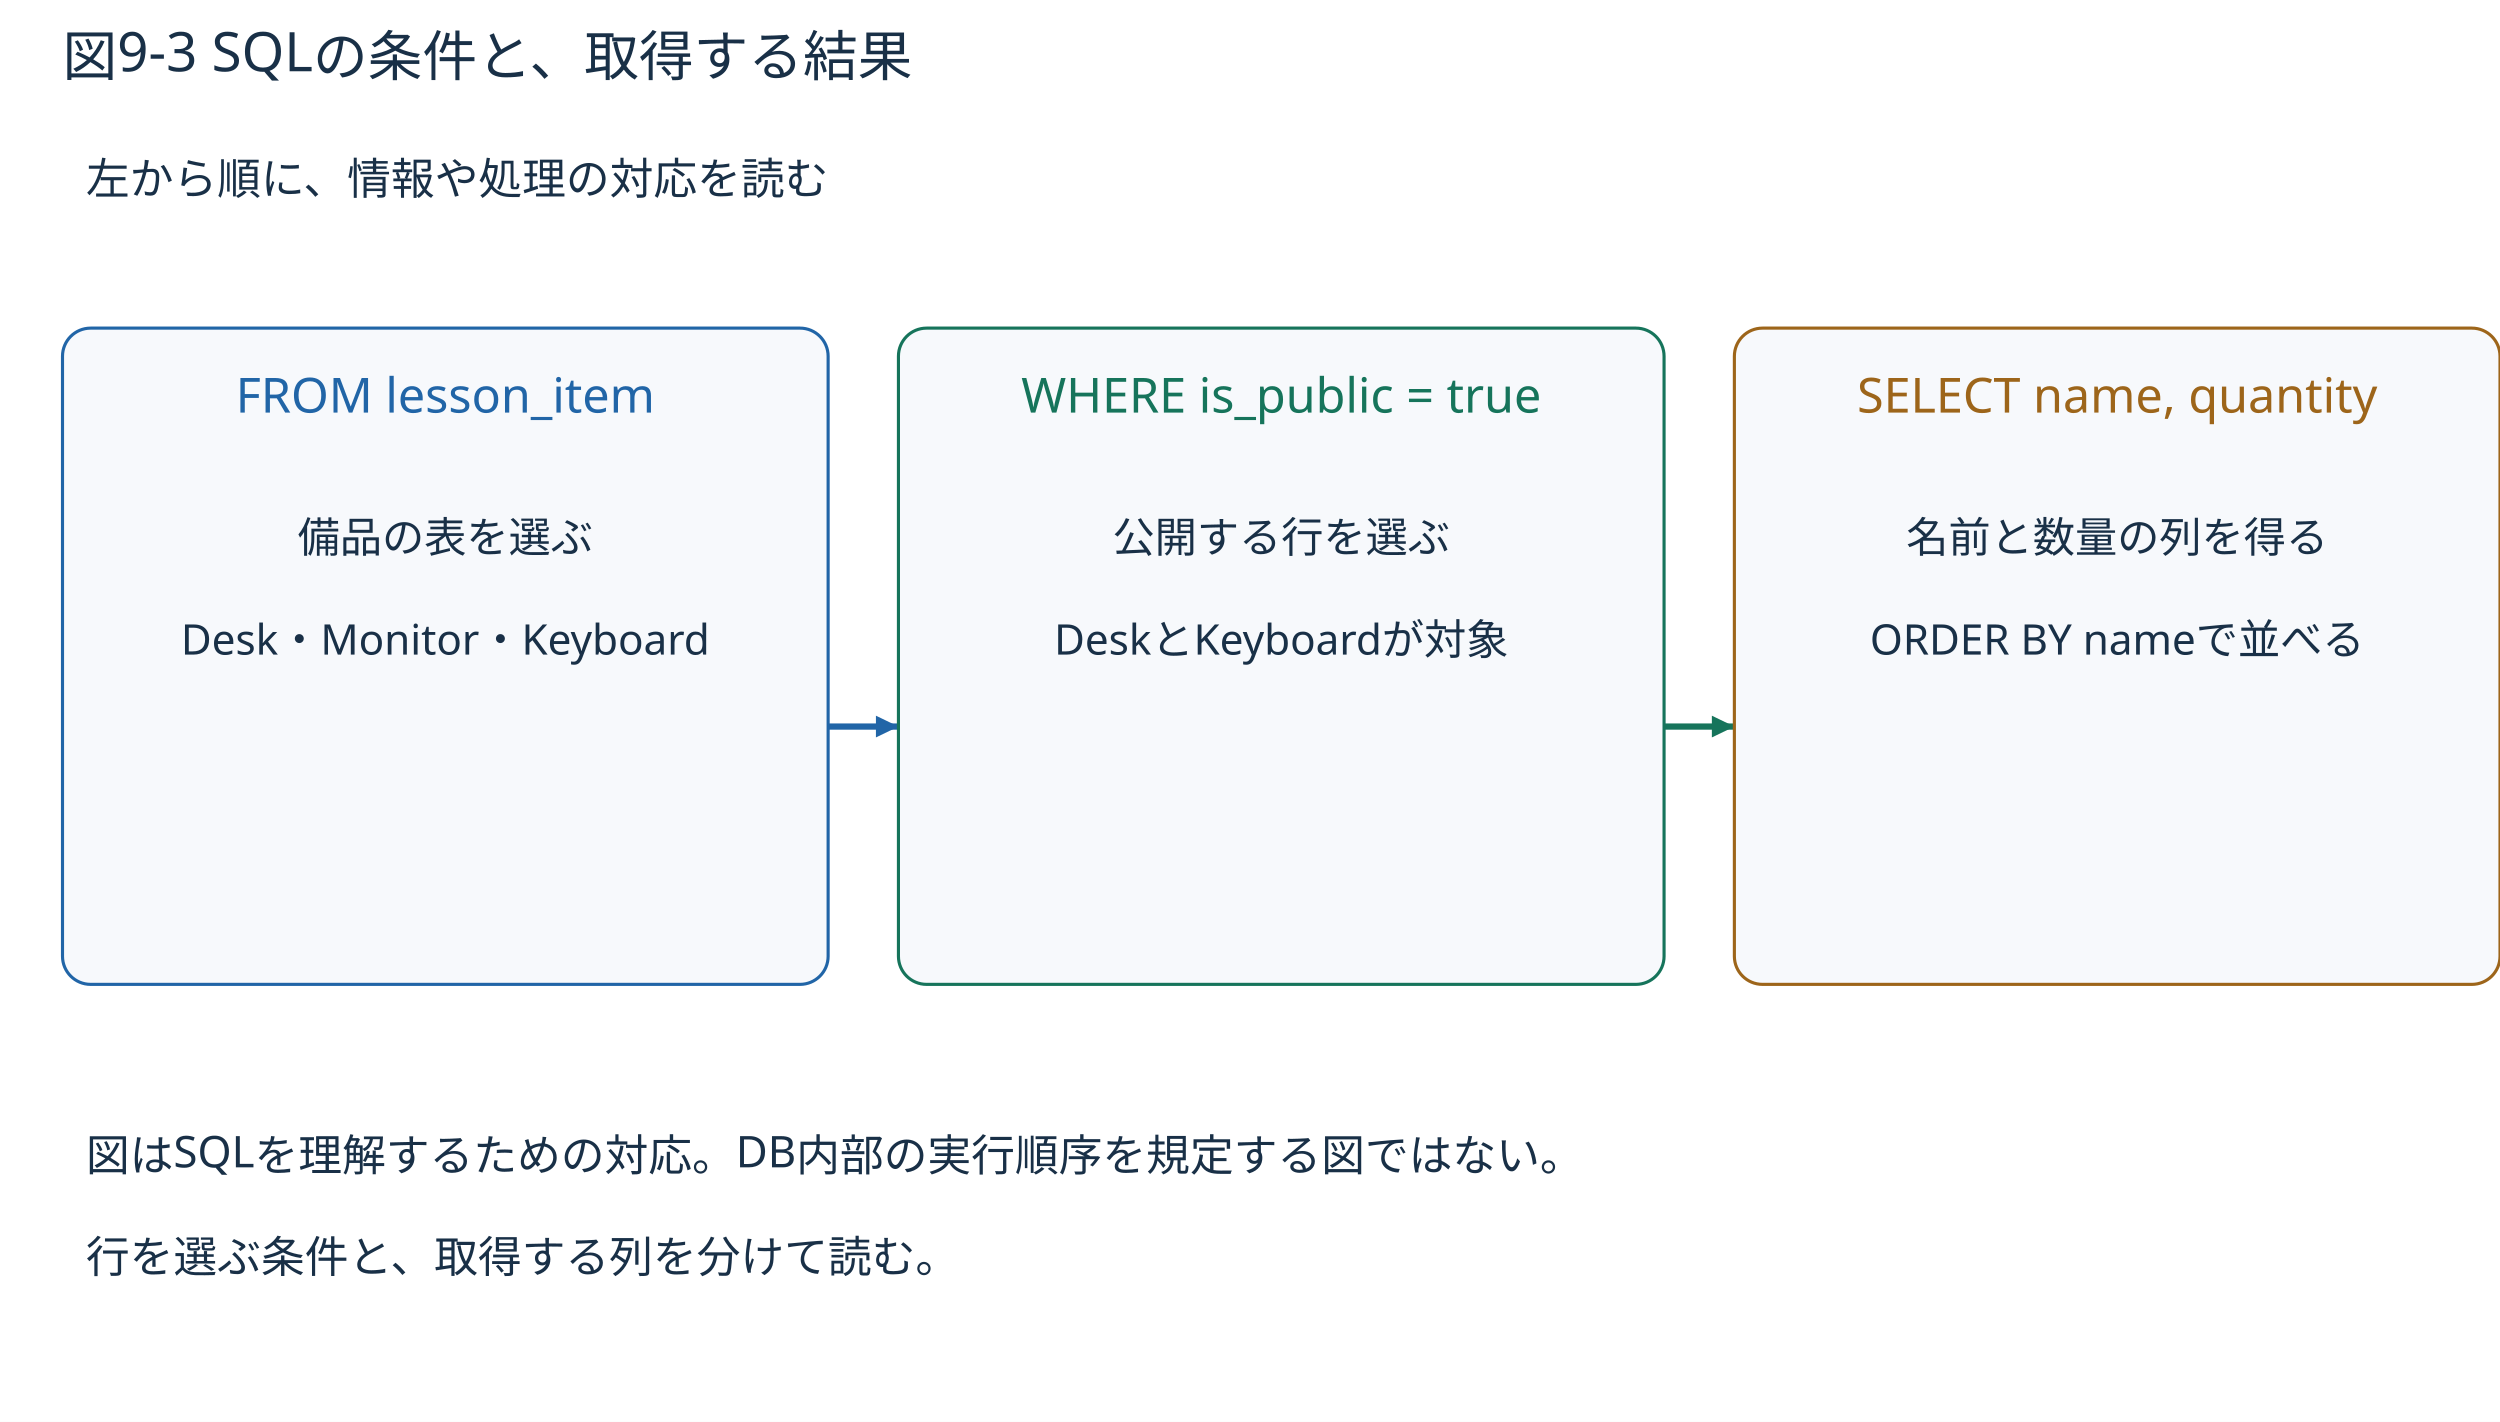
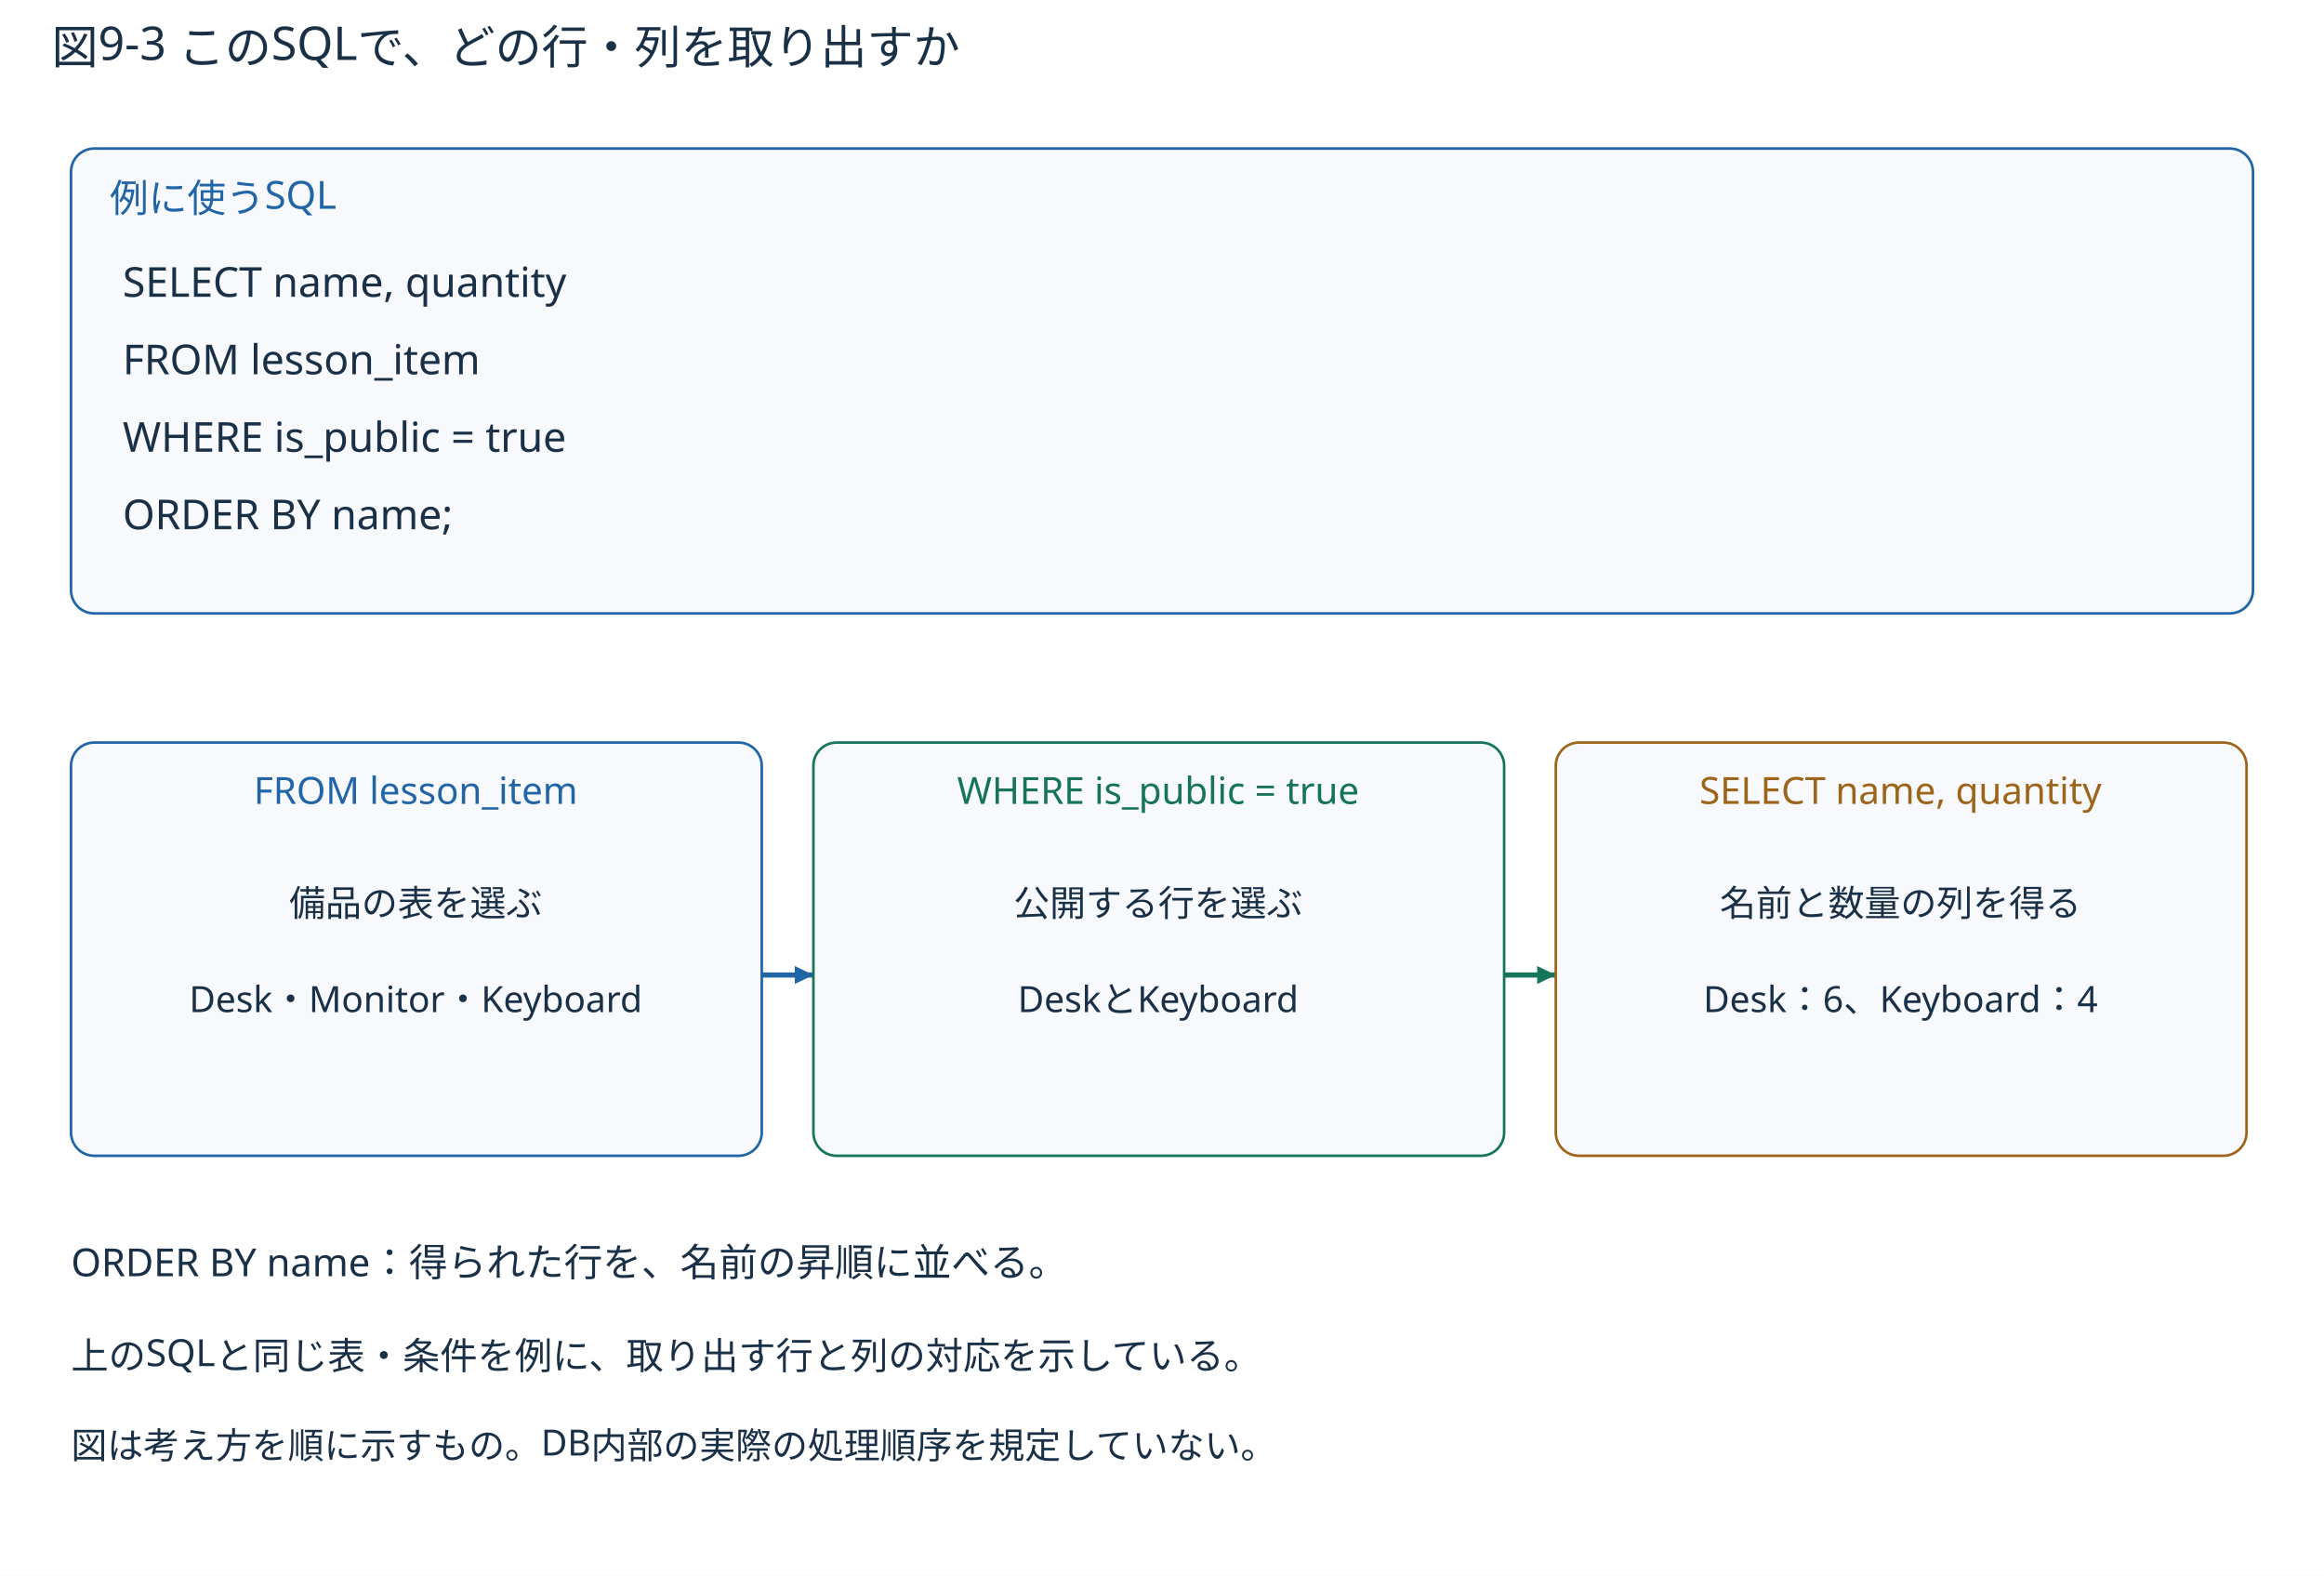
- <svg xmlns="http://www.w3.org/2000/svg" width="1600" height="910" viewBox="0 0 1600 910" role="img">
+ <svg xmlns="http://www.w3.org/2000/svg" width="1800" height="1220" viewBox="0 0 1800 1220" role="img">
  <rect width="100%" height="100%" fill="white" />
-   <text x="40" y="18" fill="#193047" font-family="Noto Sans JP, sans-serif" font-size="35" dominant-baseline="text-before-edge" text-anchor="start">図9-3  SQLの条件と、取得する結果</text>
-   <text x="55" y="100" fill="#193047" font-family="Noto Sans JP, sans-serif" font-size="28" dominant-baseline="text-before-edge" text-anchor="start">左から順に、情報や処理の対応を読む</text>
-   <rect x="40" y="210" width="490" height="420" rx="18" fill="#f7f9fc" stroke="#2165a7" stroke-width="2" />
-   <text x="285" y="240" fill="#2165a7" font-family="Noto Sans JP, sans-serif" font-size="31" dominant-baseline="text-before-edge" text-anchor="middle">FROM lesson_item</text>
-   <text x="285" y="330" fill="#193047" font-family="Noto Sans JP, sans-serif" font-size="27" dominant-baseline="text-before-edge" text-anchor="middle">備品の表を選ぶ</text>
-   <text x="285" y="398" fill="#193047" font-family="Noto Sans JP, sans-serif" font-size="27" dominant-baseline="text-before-edge" text-anchor="middle">Desk・Monitor・Keyboard</text>
-   <polyline points="530,465 575,465" fill="none" stroke="#2165a7" stroke-width="4" />
-   <polygon points="575,465 560.593,471.959 560.593,458.041" fill="#2165a7" />
-   <rect x="575" y="210" width="490" height="420" rx="18" fill="#f7f9fc" stroke="#16745b" stroke-width="2" />
-   <text x="820" y="240" fill="#16745b" font-family="Noto Sans JP, sans-serif" font-size="31" dominant-baseline="text-before-edge" text-anchor="middle">WHERE is_public = true</text>
-   <text x="820" y="330" fill="#193047" font-family="Noto Sans JP, sans-serif" font-size="27" dominant-baseline="text-before-edge" text-anchor="middle">公開する行を選ぶ</text>
-   <text x="820" y="398" fill="#193047" font-family="Noto Sans JP, sans-serif" font-size="27" dominant-baseline="text-before-edge" text-anchor="middle">DeskとKeyboardが対象</text>
-   <polyline points="1065,465 1110,465" fill="none" stroke="#16745b" stroke-width="4" />
-   <polygon points="1110,465 1095.593,471.959 1095.593,458.041" fill="#16745b" />
-   <rect x="1110" y="210" width="490" height="420" rx="18" fill="#f7f9fc" stroke="#9d651a" stroke-width="2" />
-   <text x="1355" y="240" fill="#9d651a" font-family="Noto Sans JP, sans-serif" font-size="31" dominant-baseline="text-before-edge" text-anchor="middle">SELECT name, quantity</text>
-   <text x="1355" y="330" fill="#193047" font-family="Noto Sans JP, sans-serif" font-size="27" dominant-baseline="text-before-edge" text-anchor="middle">名前と数量の列を得る</text>
-   <text x="1355" y="398" fill="#193047" font-family="Noto Sans JP, sans-serif" font-size="27" dominant-baseline="text-before-edge" text-anchor="middle">ORDER BY nameで並べる</text>
-   <text x="55" y="725" fill="#193047" font-family="Noto Sans JP, sans-serif" font-size="28" dominant-baseline="text-before-edge" text-anchor="start">図はSQLを理解するための対応。DB内部の実行順序を規定する図ではない。</text>
-   <text x="55" y="790" fill="#193047" font-family="Noto Sans JP, sans-serif" font-size="28" dominant-baseline="text-before-edge" text-anchor="start">行を選ぶ条件と、取得する列を分けて読む。</text>
+   <text x="40" y="18" fill="#193047" font-family="Noto Sans JP, sans-serif" font-size="36" dominant-baseline="text-before-edge" text-anchor="start">図9-3  このSQLで、どの行・列を取り出すか</text>
+   <rect x="55" y="115" width="1690" height="360" rx="18" fill="#f7f9fc" stroke="#2165a7" stroke-width="2" />
+   <text x="85" y="138" fill="#2165a7" font-family="Noto Sans JP, sans-serif" font-size="30" dominant-baseline="text-before-edge" text-anchor="start">例に使うSQL</text>
+   <text x="95" y="205" fill="#193047" font-family="Noto Sans JP, sans-serif" font-size="32" dominant-baseline="text-before-edge" text-anchor="start">SELECT name, quantity</text>
+   <text x="95" y="265" fill="#193047" font-family="Noto Sans JP, sans-serif" font-size="32" dominant-baseline="text-before-edge" text-anchor="start">FROM lesson_item</text>
+   <text x="95" y="325" fill="#193047" font-family="Noto Sans JP, sans-serif" font-size="32" dominant-baseline="text-before-edge" text-anchor="start">WHERE is_public = true</text>
+   <text x="95" y="385" fill="#193047" font-family="Noto Sans JP, sans-serif" font-size="32" dominant-baseline="text-before-edge" text-anchor="start">ORDER BY name;</text>
+   <rect x="55" y="575" width="535" height="320" rx="18" fill="#f7f9fc" stroke="#2165a7" stroke-width="2" />
+   <text x="322" y="600" fill="#2165a7" font-family="Noto Sans JP, sans-serif" font-size="29" dominant-baseline="text-before-edge" text-anchor="middle">FROM lesson_item</text>
+   <text x="322" y="685" fill="#193047" font-family="Noto Sans JP, sans-serif" font-size="28" dominant-baseline="text-before-edge" text-anchor="middle">備品の表を選ぶ</text>
+   <text x="322" y="762" fill="#193047" font-family="Noto Sans JP, sans-serif" font-size="28" dominant-baseline="text-before-edge" text-anchor="middle">Desk・Monitor・Keyboard</text>
+   <polyline points="590,755 630,755" fill="none" stroke="#2165a7" stroke-width="4" />
+   <polygon points="630,755 615.593,761.959 615.593,748.041" fill="#2165a7" />
+   <rect x="630" y="575" width="535" height="320" rx="18" fill="#f7f9fc" stroke="#16745b" stroke-width="2" />
+   <text x="897" y="600" fill="#16745b" font-family="Noto Sans JP, sans-serif" font-size="29" dominant-baseline="text-before-edge" text-anchor="middle">WHERE is_public = true</text>
+   <text x="897" y="685" fill="#193047" font-family="Noto Sans JP, sans-serif" font-size="28" dominant-baseline="text-before-edge" text-anchor="middle">公開する行を選ぶ</text>
+   <text x="897" y="762" fill="#193047" font-family="Noto Sans JP, sans-serif" font-size="28" dominant-baseline="text-before-edge" text-anchor="middle">DeskとKeyboard</text>
+   <polyline points="1165,755 1205,755" fill="none" stroke="#16745b" stroke-width="4" />
+   <polygon points="1205,755 1190.593,761.959 1190.593,748.041" fill="#16745b" />
+   <rect x="1205" y="575" width="535" height="320" rx="18" fill="#f7f9fc" stroke="#9d651a" stroke-width="2" />
+   <text x="1472" y="600" fill="#9d651a" font-family="Noto Sans JP, sans-serif" font-size="29" dominant-baseline="text-before-edge" text-anchor="middle">SELECT name, quantity</text>
+   <text x="1472" y="685" fill="#193047" font-family="Noto Sans JP, sans-serif" font-size="28" dominant-baseline="text-before-edge" text-anchor="middle">名前と数量の列を得る</text>
+   <text x="1472" y="762" fill="#193047" font-family="Noto Sans JP, sans-serif" font-size="28" dominant-baseline="text-before-edge" text-anchor="middle">Desk：6、Keyboard：4</text>
+   <text x="55" y="965" fill="#193047" font-family="Noto Sans JP, sans-serif" font-size="30" dominant-baseline="text-before-edge" text-anchor="start">ORDER BY name：得られた行を、名前の昇順に並べる。</text>
+   <text x="55" y="1035" fill="#193047" font-family="Noto Sans JP, sans-serif" font-size="29" dominant-baseline="text-before-edge" text-anchor="start">上のSQLと同じ表・条件を例に、取り出す行と列の対応を示している。</text>
+   <text x="55" y="1105" fill="#193047" font-family="Noto Sans JP, sans-serif" font-size="28" dominant-baseline="text-before-edge" text-anchor="start">図は考え方を順に示すもの。DB内部の実際の処理順序を規定していない。</text>
</svg>
